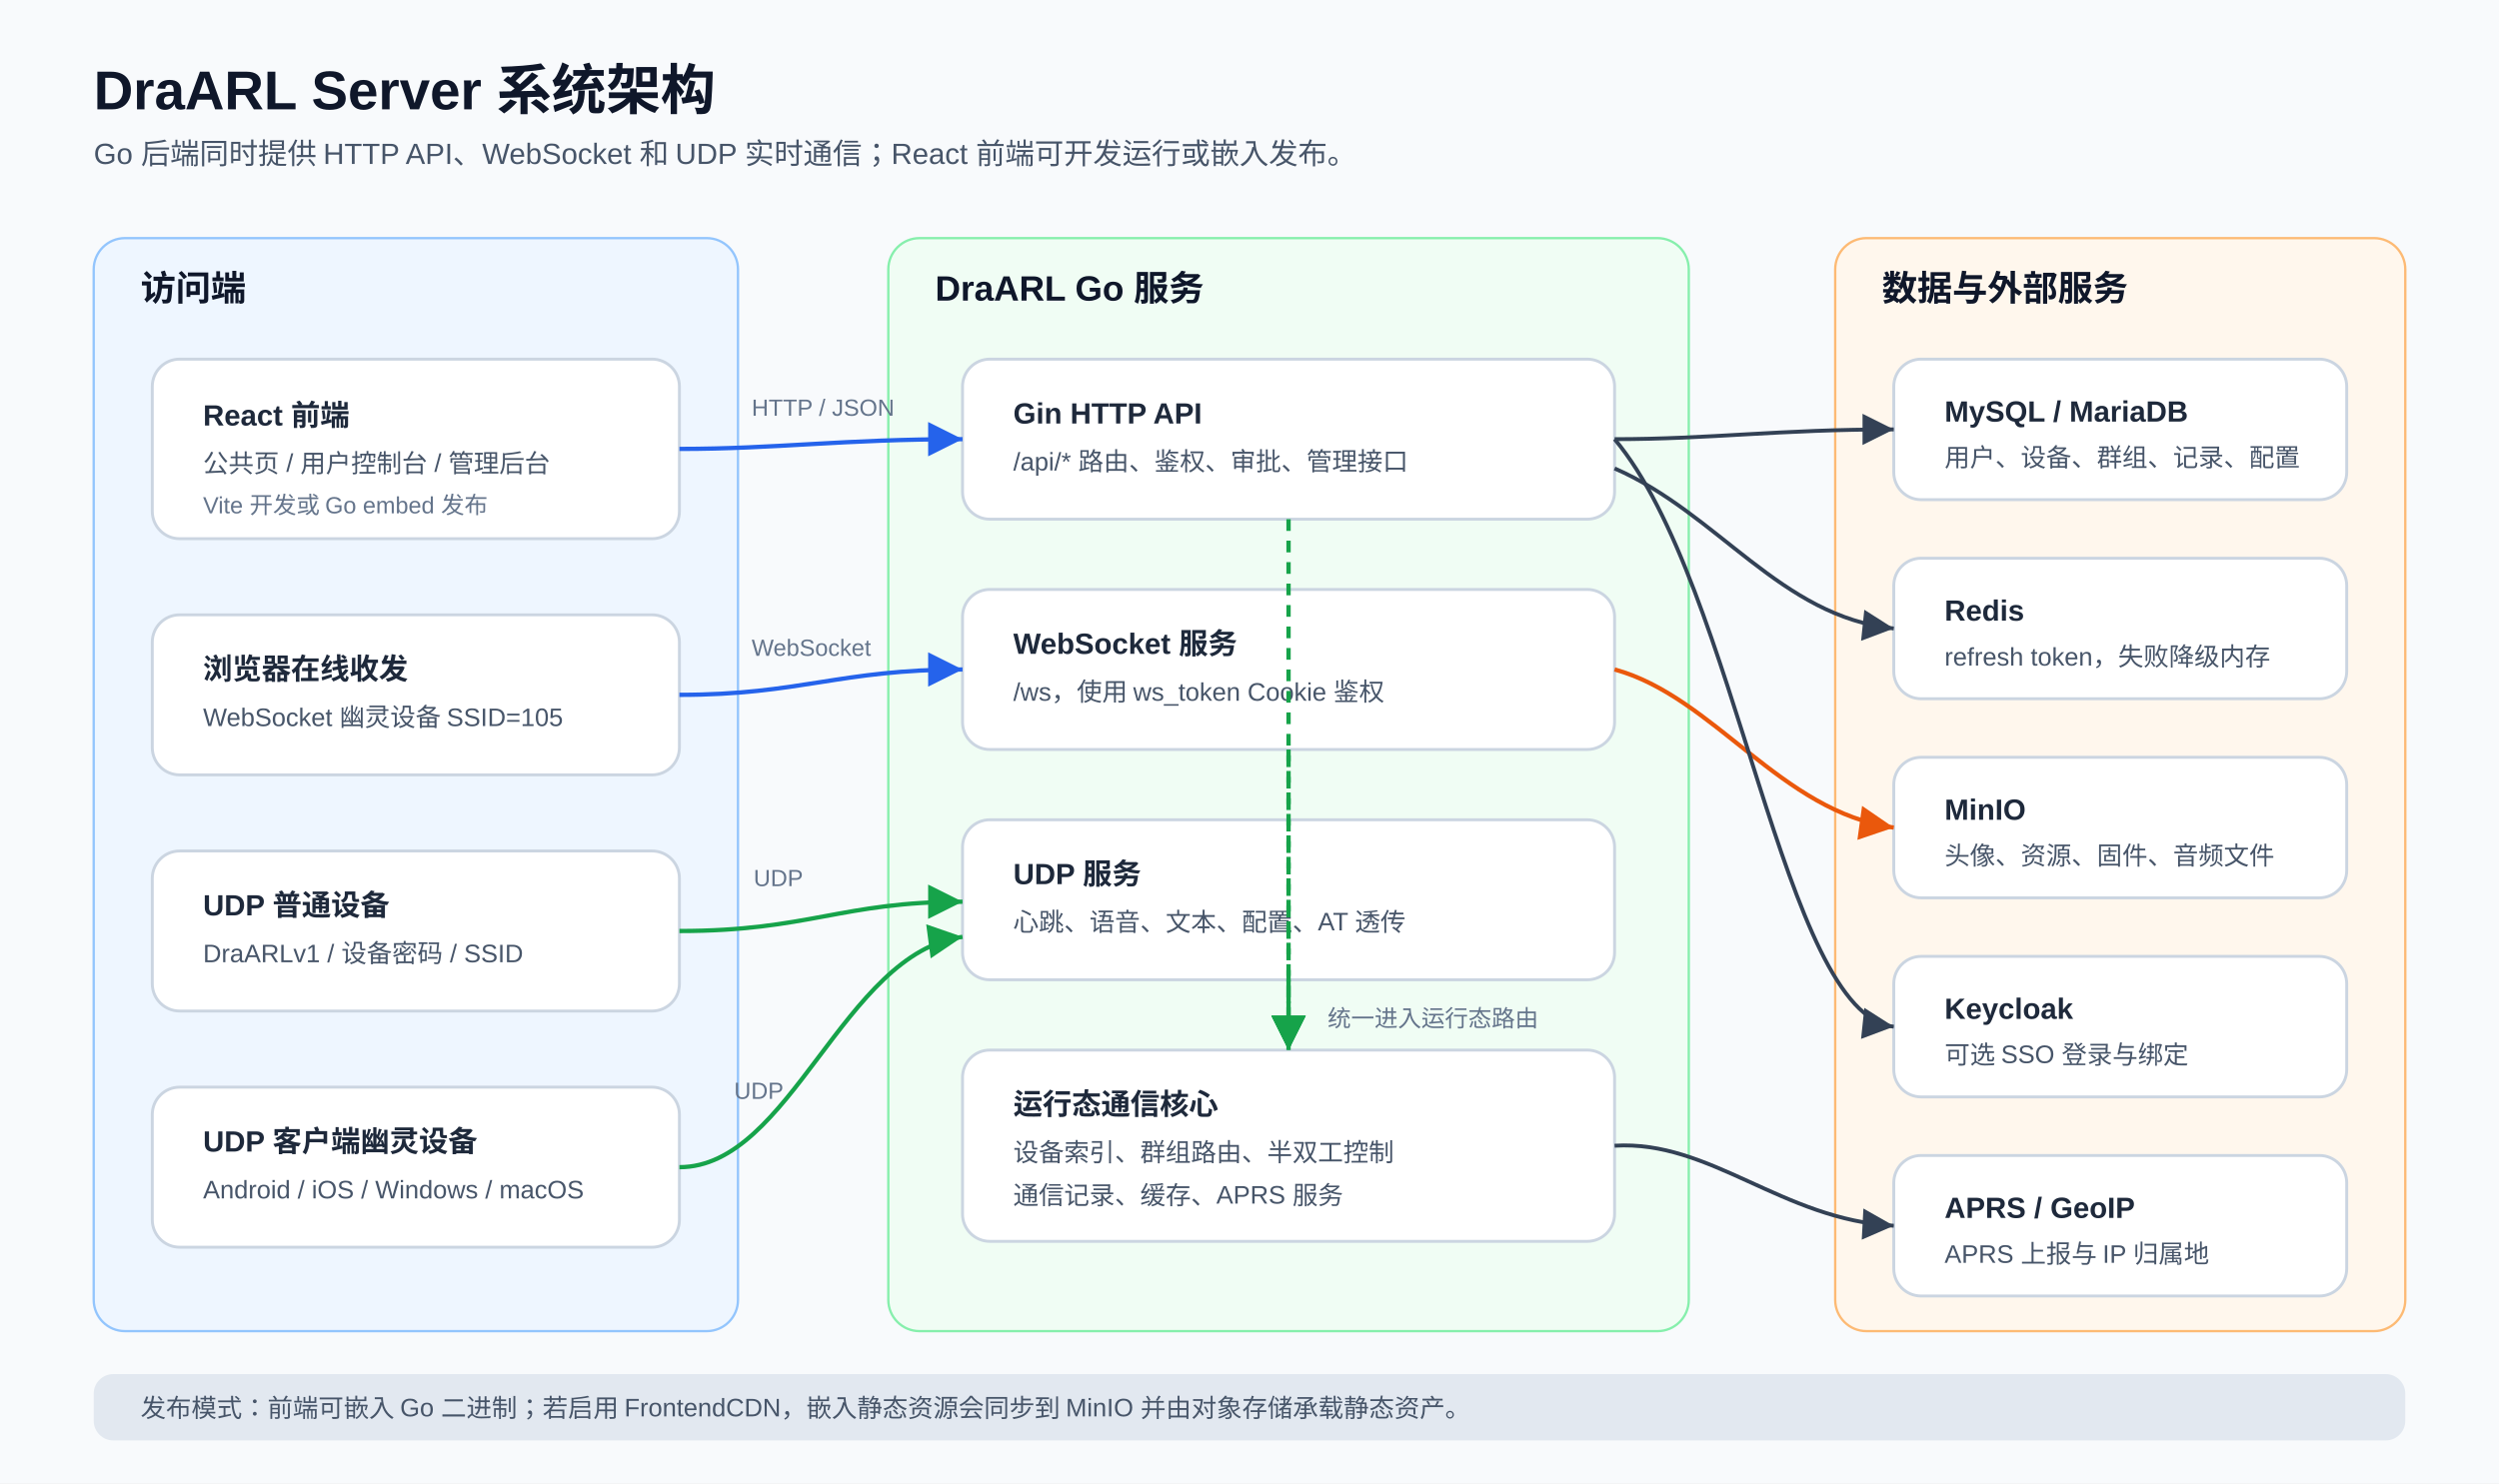
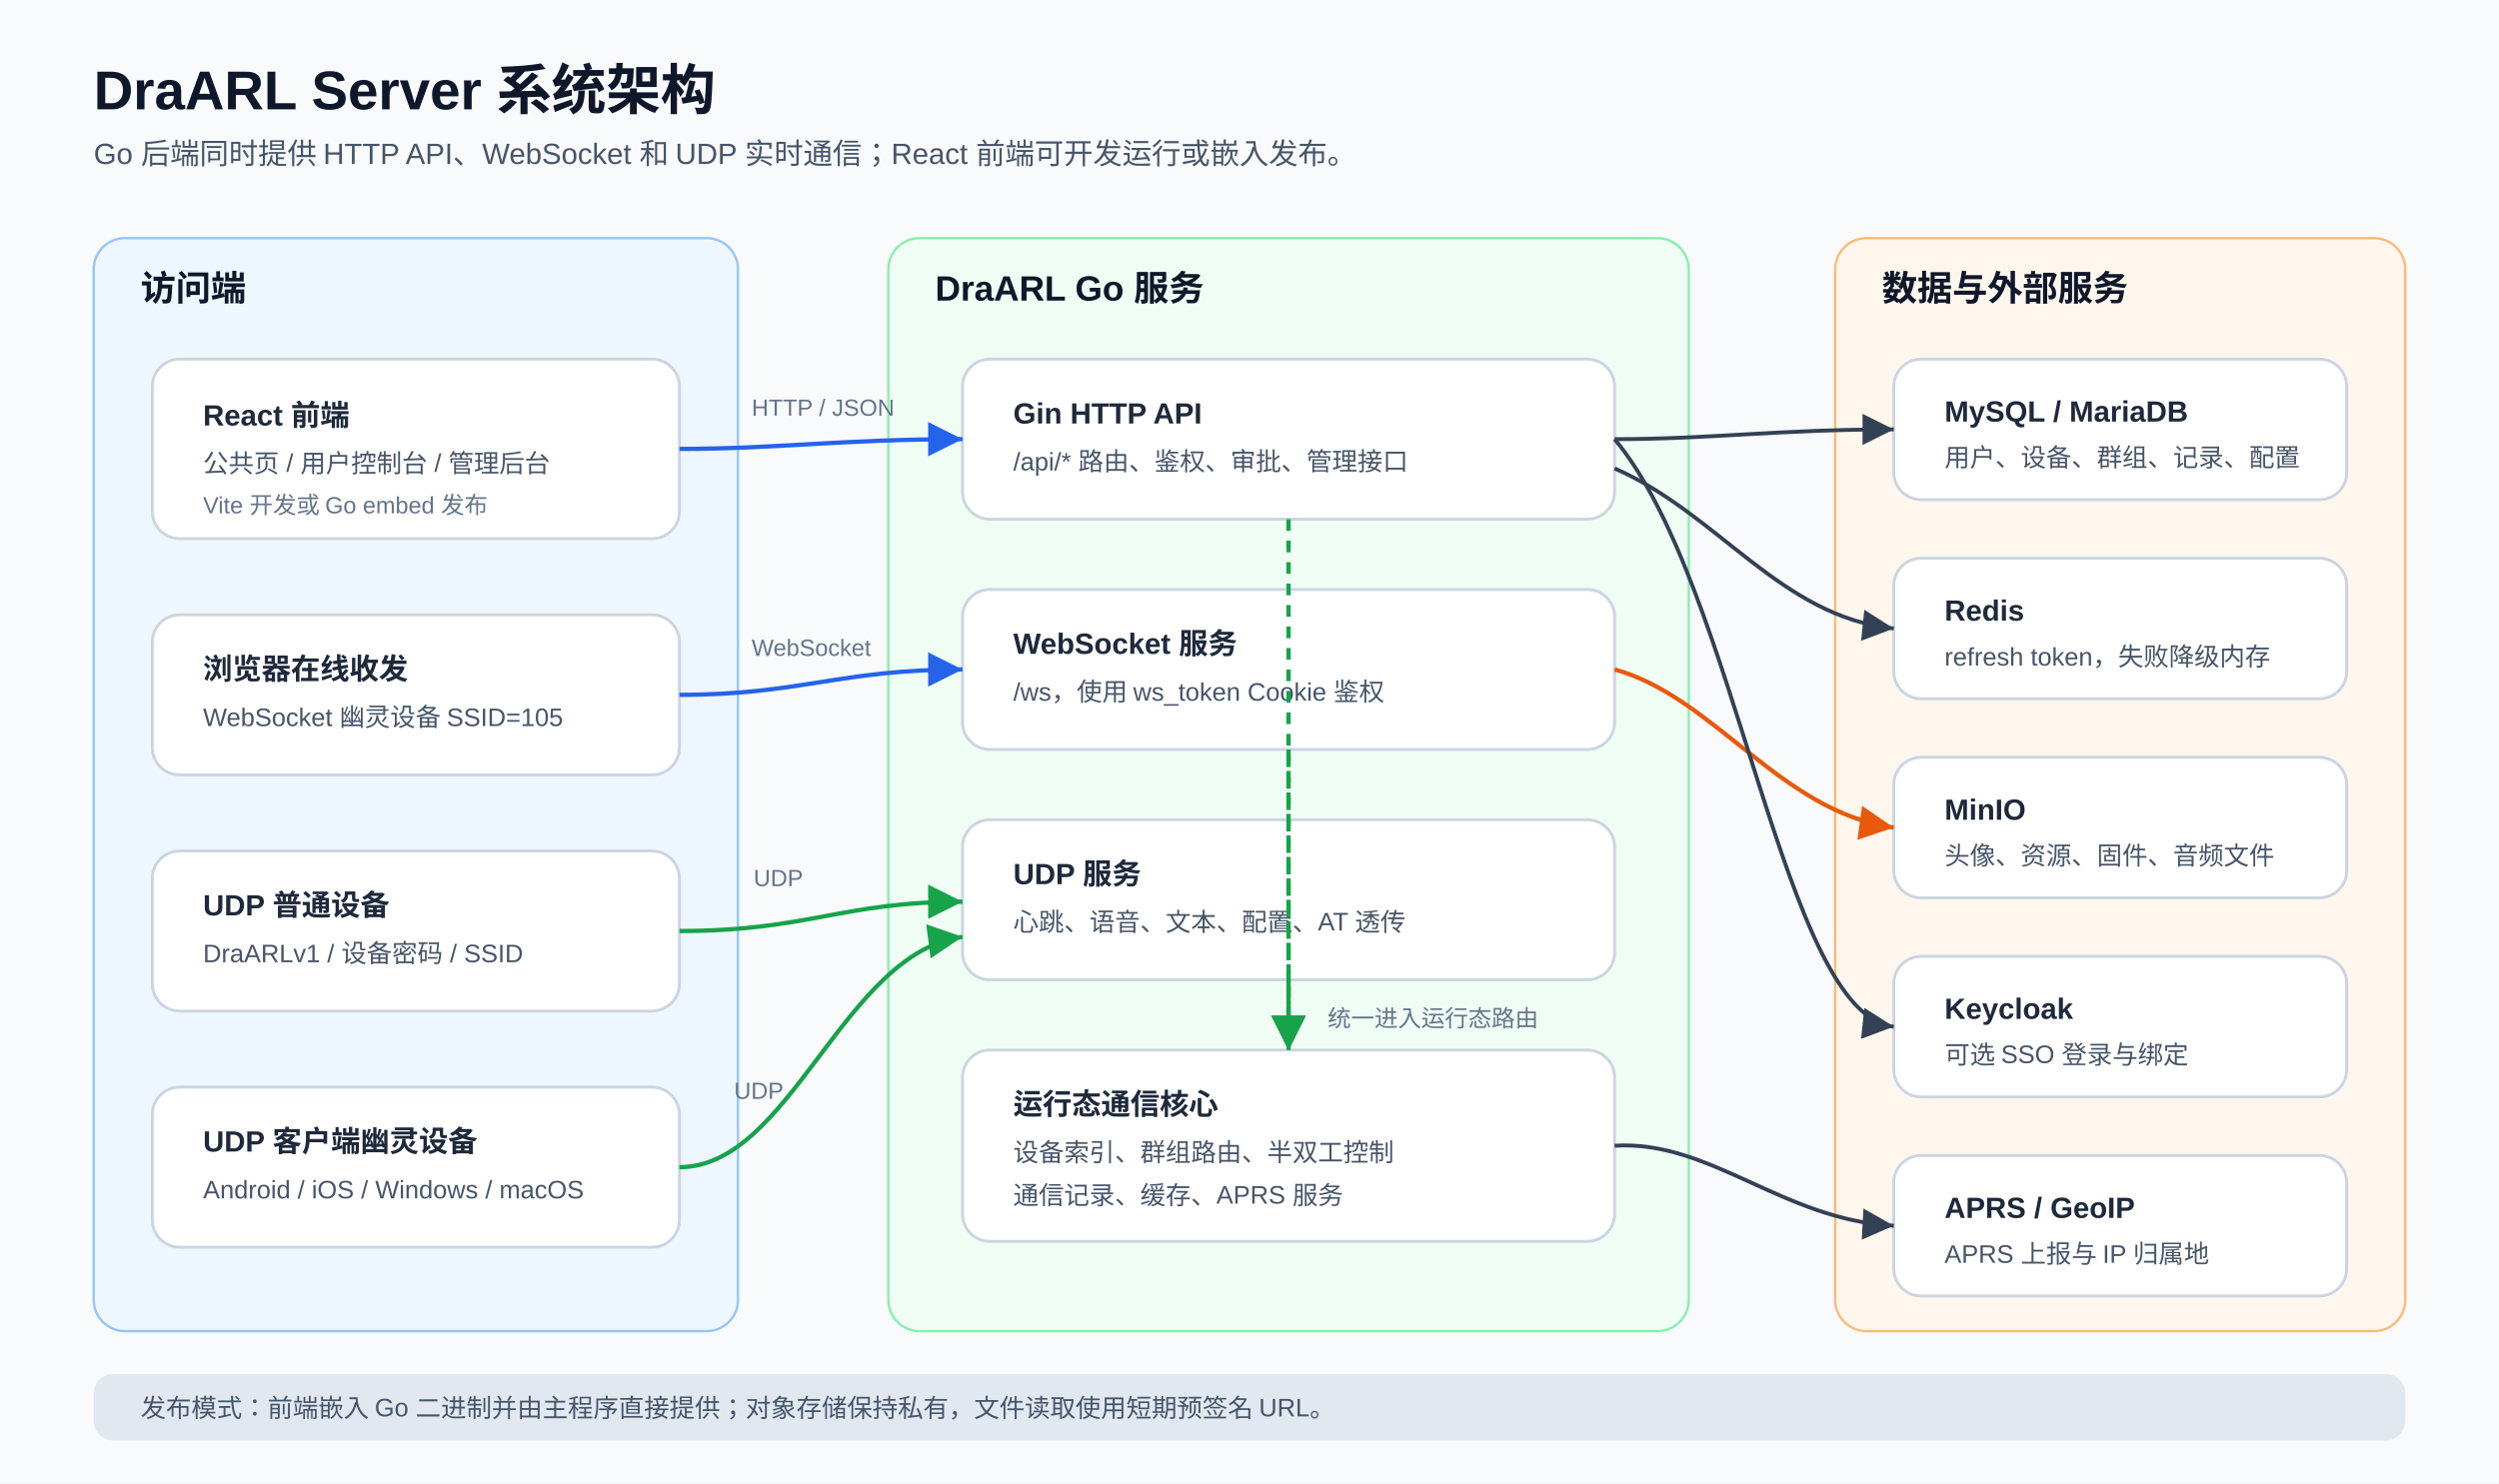
<svg xmlns="http://www.w3.org/2000/svg" width="1280" height="760" viewBox="0 0 1280 760" role="img" aria-labelledby="title desc">
  <defs>
    <style>
      .bg { fill: #f8fafc; }
      .panel { fill: #ffffff; stroke: #cbd5e1; stroke-width: 1.5; rx: 14; }
      .zone { fill: #eef6ff; stroke: #93c5fd; stroke-width: 1.2; rx: 16; }
      .zone2 { fill: #f0fdf4; stroke: #86efac; stroke-width: 1.2; rx: 16; }
      .zone3 { fill: #fff7ed; stroke: #fdba74; stroke-width: 1.2; rx: 16; }
      .title { font: 700 28px "Microsoft YaHei", "Segoe UI", Arial, sans-serif; fill: #0f172a; }
      .subtitle { font: 500 15px "Microsoft YaHei", "Segoe UI", Arial, sans-serif; fill: #475569; }
      .h2 { font: 700 18px "Microsoft YaHei", "Segoe UI", Arial, sans-serif; fill: #0f172a; }
      .label { font: 600 15px "Microsoft YaHei", "Segoe UI", Arial, sans-serif; fill: #1e293b; }
      .small { font: 13px "Microsoft YaHei", "Segoe UI", Arial, sans-serif; fill: #475569; }
      .tiny { font: 12px "Microsoft YaHei", "Segoe UI", Arial, sans-serif; fill: #64748b; }
      .arrow { stroke: #334155; stroke-width: 2; fill: none; marker-end: url(#arrow); }
      .arrow-blue { stroke: #2563eb; stroke-width: 2.2; fill: none; marker-end: url(#arrowBlue); }
      .arrow-green { stroke: #16a34a; stroke-width: 2.2; fill: none; marker-end: url(#arrowGreen); }
      .arrow-orange { stroke: #ea580c; stroke-width: 2.2; fill: none; marker-end: url(#arrowOrange); }
      .dash { stroke-dasharray: 6 5; }
    </style>
    <marker id="arrow" markerWidth="12" markerHeight="12" refX="10" refY="6" orient="auto">
      <path d="M2,2 L10,6 L2,10 Z" fill="#334155" />
    </marker>
    <marker id="arrowBlue" markerWidth="12" markerHeight="12" refX="10" refY="6" orient="auto">
      <path d="M2,2 L10,6 L2,10 Z" fill="#2563eb" />
    </marker>
    <marker id="arrowGreen" markerWidth="12" markerHeight="12" refX="10" refY="6" orient="auto">
      <path d="M2,2 L10,6 L2,10 Z" fill="#16a34a" />
    </marker>
    <marker id="arrowOrange" markerWidth="12" markerHeight="12" refX="10" refY="6" orient="auto">
      <path d="M2,2 L10,6 L2,10 Z" fill="#ea580c" />
    </marker>
  </defs>
  <rect class="bg" x="0" y="0" width="1280" height="760" />
  <text class="title" x="48" y="56">DraARL Server 系统架构</text>
  <text class="subtitle" x="48" y="84">Go 后端同时提供 HTTP API、WebSocket 和 UDP 实时通信；React 前端可开发运行或嵌入发布。</text>
  <rect class="zone" x="48" y="122" width="330" height="560" />
  <text class="h2" x="72" y="154">访问端</text>
  <rect class="panel" x="78" y="184" width="270" height="92" />
  <text class="label" x="104" y="218">React 前端</text>
  <text class="small" x="104" y="242">公共页 / 用户控制台 / 管理后台</text>
  <text class="tiny" x="104" y="263">Vite 开发或 Go embed 发布</text>
  <rect class="panel" x="78" y="315" width="270" height="82" />
  <text class="label" x="104" y="348">浏览器在线收发</text>
  <text class="small" x="104" y="372">WebSocket 幽灵设备 SSID=105</text>
  <rect class="panel" x="78" y="436" width="270" height="82" />
  <text class="label" x="104" y="469">UDP 普通设备</text>
  <text class="small" x="104" y="493">DraARLv1 / 设备密码 / SSID</text>
  <rect class="panel" x="78" y="557" width="270" height="82" />
  <text class="label" x="104" y="590">UDP 客户端幽灵设备</text>
  <text class="small" x="104" y="614">Android / iOS / Windows / macOS</text>
  <rect class="zone2" x="455" y="122" width="410" height="560" />
  <text class="h2" x="479" y="154">DraARL Go 服务</text>
  <rect class="panel" x="493" y="184" width="334" height="82" />
  <text class="label" x="519" y="217">Gin HTTP API</text>
  <text class="small" x="519" y="241">/api/* 路由、鉴权、审批、管理接口</text>
  <rect class="panel" x="493" y="302" width="334" height="82" />
  <text class="label" x="519" y="335">WebSocket 服务</text>
  <text class="small" x="519" y="359">/ws，使用 ws_token Cookie 鉴权</text>
  <rect class="panel" x="493" y="420" width="334" height="82" />
  <text class="label" x="519" y="453">UDP 服务</text>
  <text class="small" x="519" y="477">心跳、语音、文本、配置、AT 透传</text>
  <rect class="panel" x="493" y="538" width="334" height="98" />
  <text class="label" x="519" y="571">运行态通信核心</text>
  <text class="small" x="519" y="595">设备索引、群组路由、半双工控制</text>
  <text class="small" x="519" y="617">通信记录、缓存、APRS 服务</text>
  <rect class="zone3" x="940" y="122" width="292" height="560" />
  <text class="h2" x="964" y="154">数据与外部服务</text>
  <rect class="panel" x="970" y="184" width="232" height="72" />
  <text class="label" x="996" y="216">MySQL / MariaDB</text>
  <text class="small" x="996" y="239">用户、设备、群组、记录、配置</text>
  <rect class="panel" x="970" y="286" width="232" height="72" />
  <text class="label" x="996" y="318">Redis</text>
  <text class="small" x="996" y="341">refresh token，失败降级内存</text>
  <rect class="panel" x="970" y="388" width="232" height="72" />
  <text class="label" x="996" y="420">MinIO</text>
  <text class="small" x="996" y="443">头像、资源、固件、音频文件</text>
  <rect class="panel" x="970" y="490" width="232" height="72" />
  <text class="label" x="996" y="522">Keycloak</text>
  <text class="small" x="996" y="545">可选 SSO 登录与绑定</text>
  <rect class="panel" x="970" y="592" width="232" height="72" />
  <text class="label" x="996" y="624">APRS / GeoIP</text>
  <text class="small" x="996" y="647">APRS 上报与 IP 归属地</text>
  <path class="arrow-blue" d="M348 230 C398 230 431 225 493 225" />
  <text class="tiny" x="385" y="213">HTTP / JSON</text>
  <path class="arrow-blue" d="M348 356 C410 356 430 343 493 343" />
  <text class="tiny" x="385" y="336">WebSocket</text>
  <path class="arrow-green" d="M348 477 C414 477 431 462 493 462" />
  <text class="tiny" x="386" y="454">UDP</text>
  <path class="arrow-green" d="M348 598 C405 598 432 488 493 480" />
  <text class="tiny" x="376" y="563">UDP</text>
  <path class="arrow" d="M827 225 C876 225 911 220 970 220" />
  <path class="arrow" d="M827 240 C880 263 912 316 970 322" />
  <path class="arrow-orange" d="M827 343 C878 357 912 416 970 424" />
  <path class="arrow" d="M827 225 C890 300 913 520 970 526" />
  <path class="arrow" d="M827 587 C876 584 913 625 970 628" />
  <path class="arrow-green dash" d="M660 502 L660 538" />
  <text class="tiny" x="680" y="526">统一进入运行态路由</text>
  <path class="arrow-green dash" d="M660 384 L660 538" />
  <path class="arrow-green dash" d="M660 266 L660 538" />
  <rect x="48" y="704" width="1184" height="34" rx="10" fill="#e2e8f0" />
-   <text class="small" x="72" y="726">发布模式：前端可嵌入 Go 二进制；若启用 FrontendCDN，嵌入静态资源会同步到 MinIO 并由对象存储承载静态资产。</text>
+   <text class="small" x="72" y="726">发布模式：前端嵌入 Go 二进制并由主程序直接提供；对象存储保持私有，文件读取使用短期预签名 URL。</text>
</svg>
